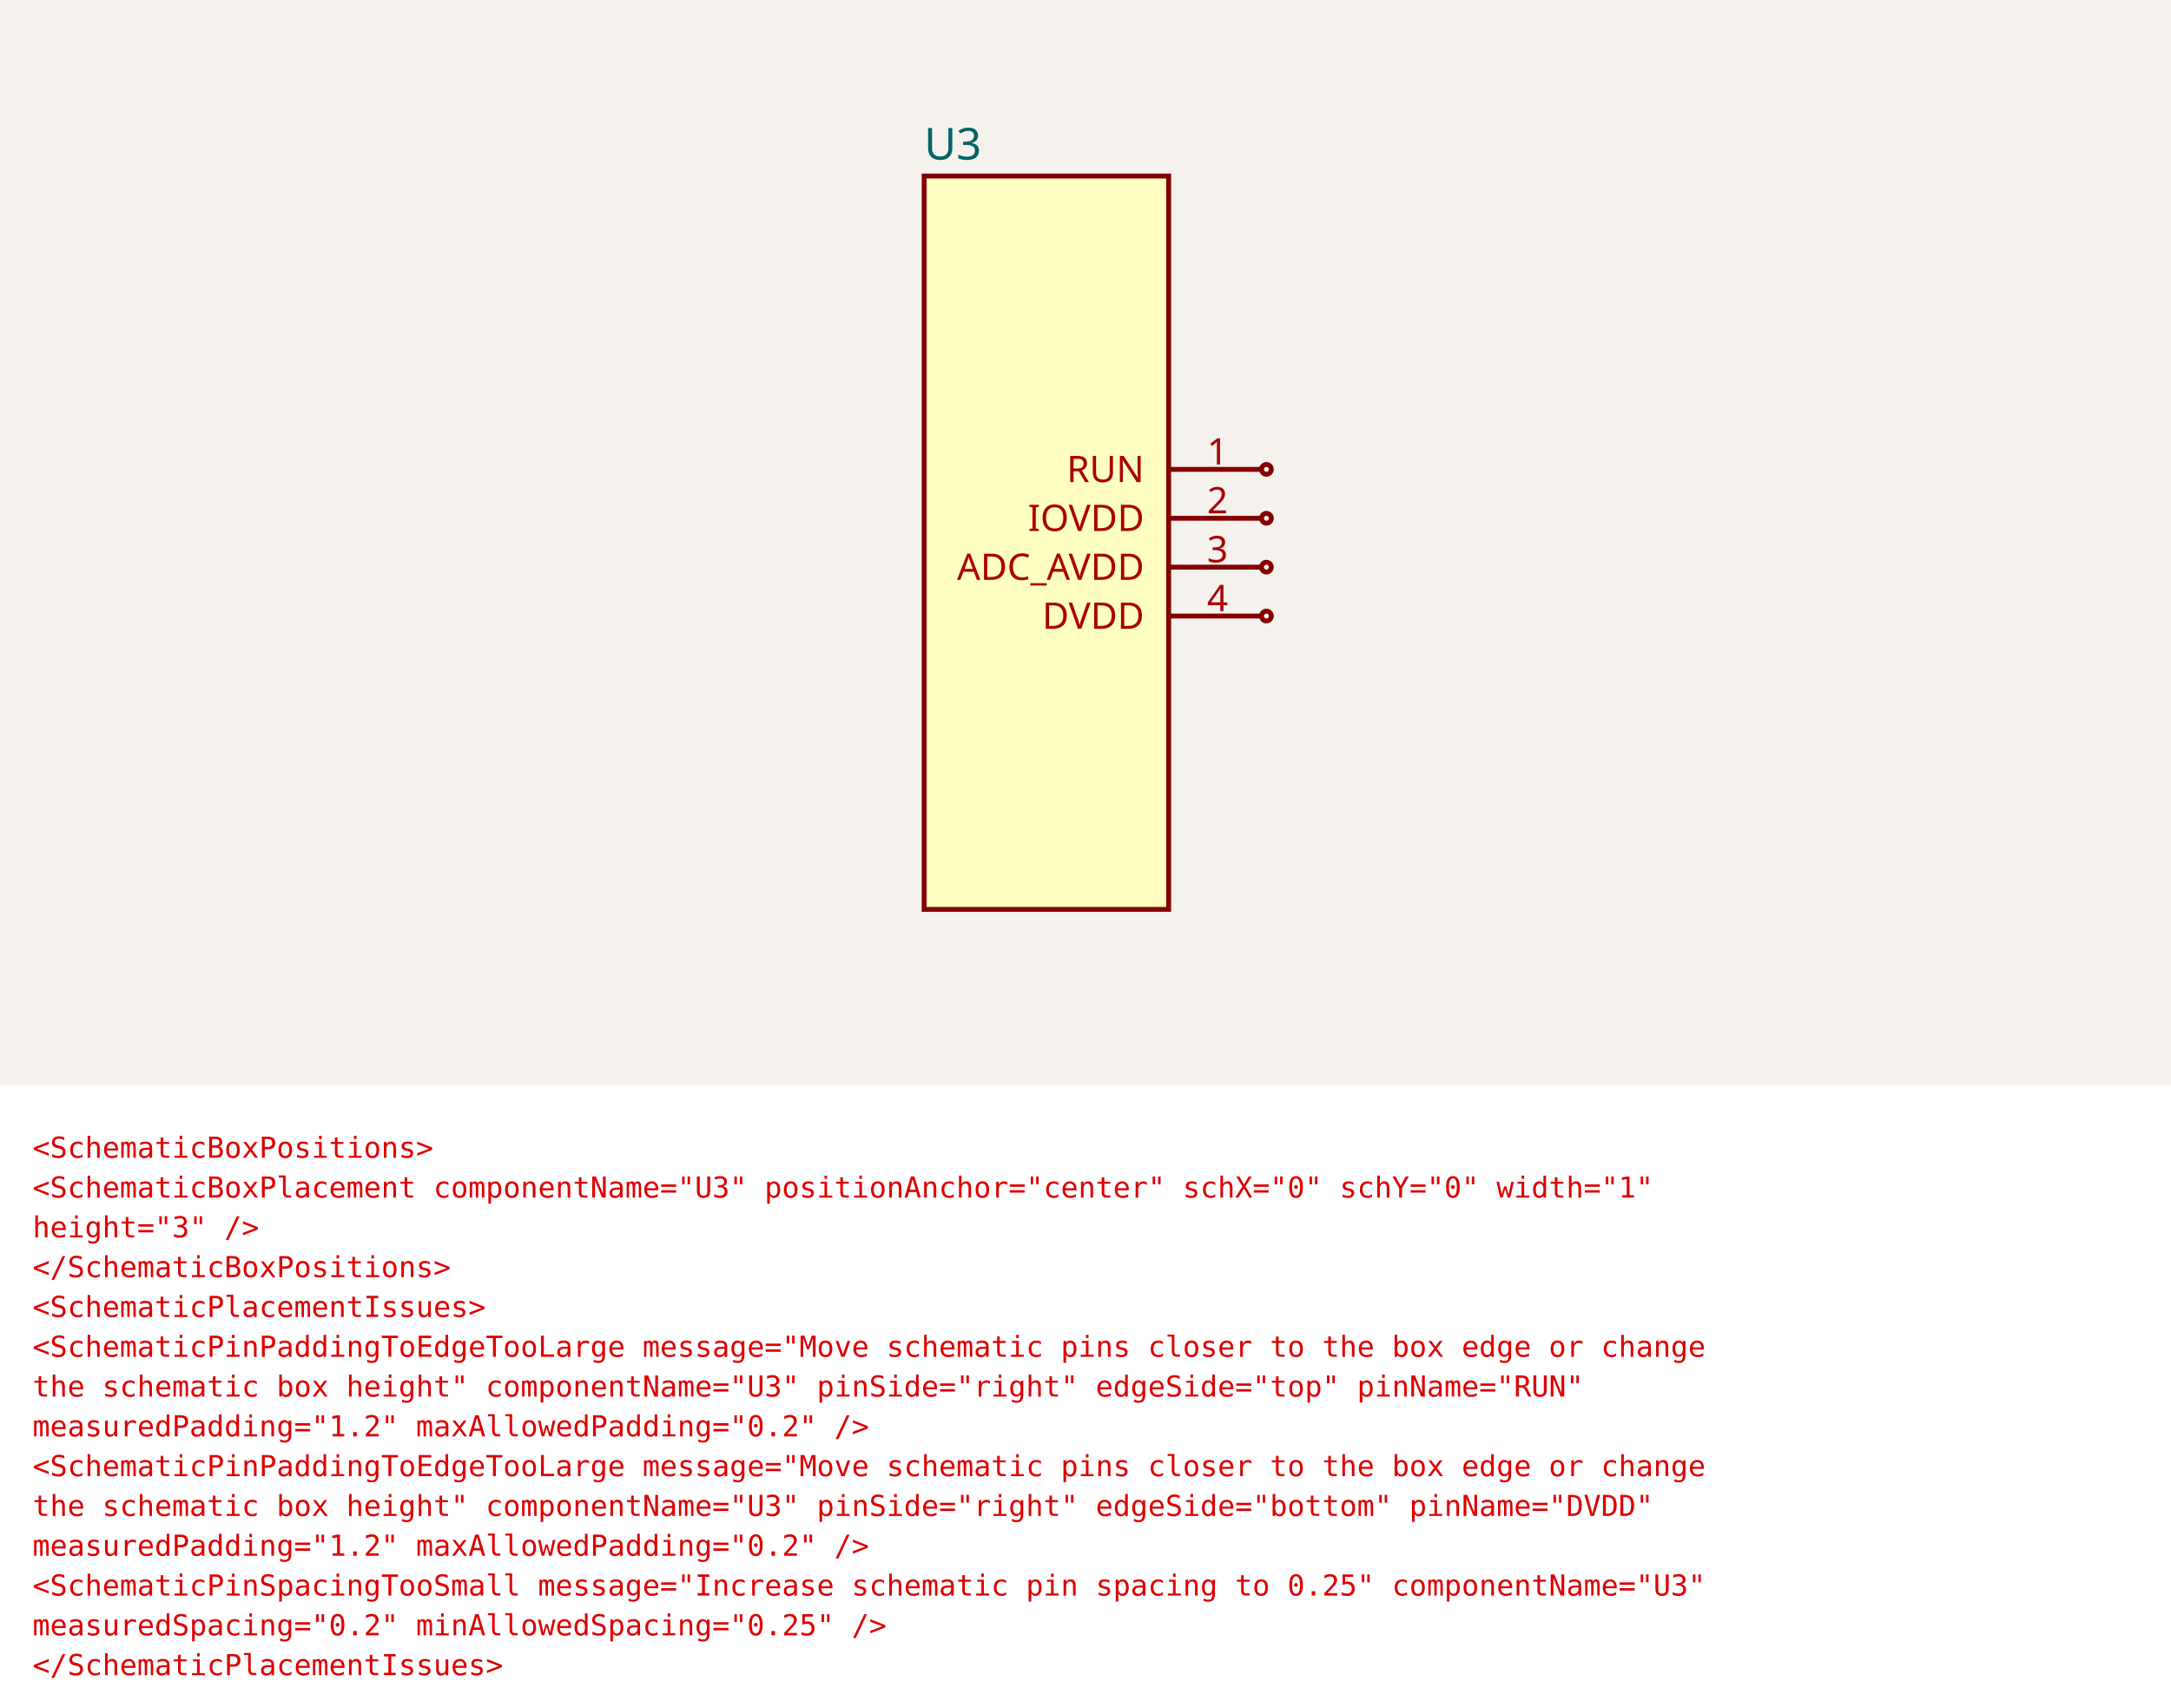
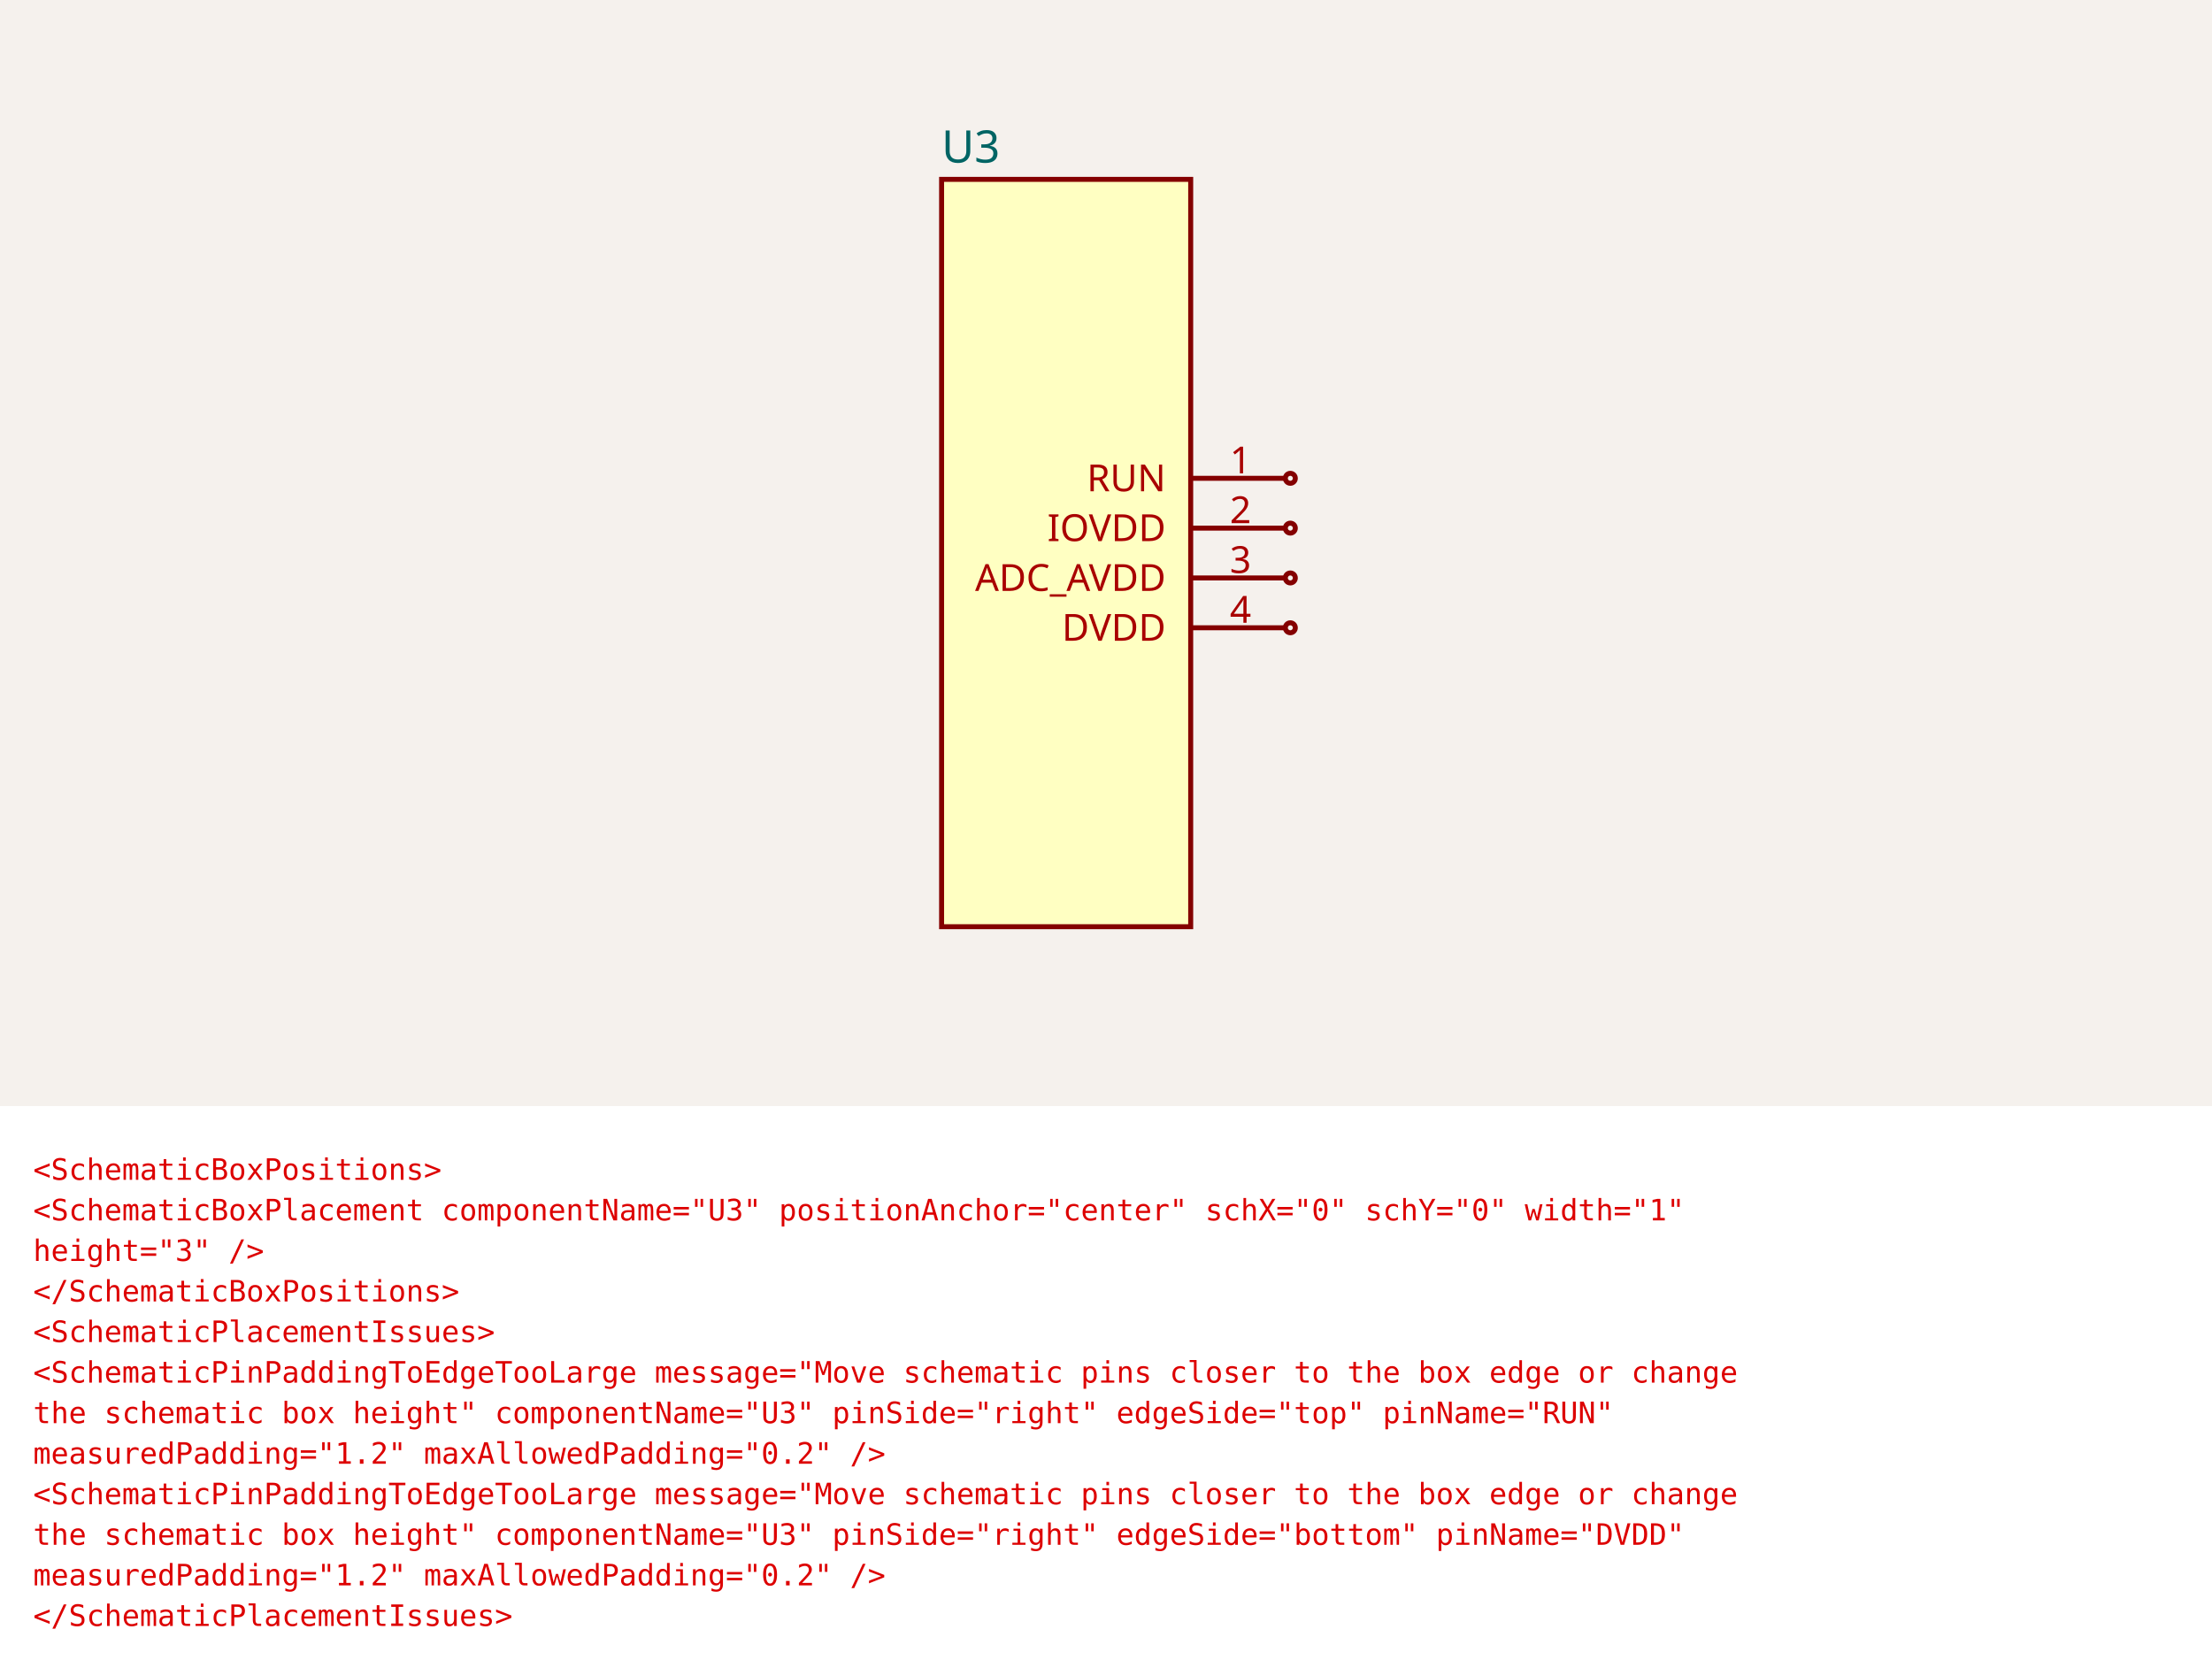
- <svg xmlns="http://www.w3.org/2000/svg" width="1200" height="944" viewBox="0 0 1200 944" role="img" aria-label="schematic analysis fixture">
+ <svg xmlns="http://www.w3.org/2000/svg" width="1200" height="900" viewBox="0 0 1200 900" role="img" aria-label="schematic analysis fixture">
  <g transform="translate(0, 0)">
    <style>
              .boundary { fill: rgb(245, 241, 237); }
              .schematic-boundary { fill: none; stroke: #fff; }
              .component { fill: none; stroke: rgb(132, 0, 0); }
              .chip { fill: rgb(255, 255, 194); stroke: rgb(132, 0, 0); }
              .component-pin { fill: none; stroke: rgb(132, 0, 0); }
              /* Basic per-trace hover fallback */
              .trace:hover {
                filter: invert(1);
              }
              .trace:hover .trace-crossing-outline {
                opacity: 0;
              }
              .trace:hover .trace-junction {
                filter: invert(1);
              }
              /* Net-hover highlighting: when a trace or its overlays are hovered,
                 invert color for all traces (base + overlays) sharing the same
                 subcircuit connectivity key. Also hide crossing outline during hover. */
              
              .text { font-family: sans-serif; fill: rgb(0, 150, 0); }
              .pin-number { fill: rgb(169, 0, 0); }
              .port-label { fill: rgb(0, 100, 100); }
              .component-name { fill: rgb(0, 100, 100); }
            </style>
    <rect class="boundary" x="0" y="0" width="1200" height="600" />
    <g data-circuit-json-type="schematic_component" data-schematic-component-id="schematic_component_0">
      <rect class="component chip" x="510.811" y="97.297" width="135.135" height="405.405" stroke-width="2.703px" fill="rgb(255, 255, 194)" stroke="rgb(132, 0, 0)" />
      <rect class="component-overlay" x="510.811" y="97.297" width="135.135" height="405.405" fill="transparent" />
      <text x="510.811" y="520.27" fill="#006464" text-anchor="start" dominant-baseline="middle" font-family="sans-serif" font-size="24.324px" transform="rotate(0, 510.8108, 520.2703)" />
      <text x="510.811" y="79.73" fill="#006464" text-anchor="start" dominant-baseline="middle" font-family="sans-serif" font-size="24.324px" transform="rotate(0, 510.8108, 79.72973)">U3</text>
      <line class="component-pin" x1="645.946" y1="259.459" x2="697.297" y2="259.459" stroke-width="2.703px" />
      <g data-schematic-port-id="source_port_0">
        <circle class="component-pin" cx="700" cy="259.459" r="2.703" stroke-width="2.703px" />
        <rect x="697.297" y="256.757" width="5.405" height="5.405" opacity="0" />
      </g>
      <text class="pin-number" x="672.973" y="256.757" style="font-family: sans-serif;" fill="rgb(169, 0, 0)" text-anchor="middle" dominant-baseline="auto" font-size="20.27px" transform="">1</text>
      <text class="pin-number" x="632.432" y="259.459" style="font-family: sans-serif;" fill="rgb(169, 0, 0)" text-anchor="end" dominant-baseline="middle" font-size="20.27px" transform="">RUN</text>
      <line class="component-pin" x1="645.946" y1="286.486" x2="697.297" y2="286.486" stroke-width="2.703px" />
      <g data-schematic-port-id="source_port_1">
        <circle class="component-pin" cx="700" cy="286.486" r="2.703" stroke-width="2.703px" />
        <rect x="697.297" y="283.784" width="5.405" height="5.405" opacity="0" />
      </g>
      <text class="pin-number" x="672.973" y="283.784" style="font-family: sans-serif;" fill="rgb(169, 0, 0)" text-anchor="middle" dominant-baseline="auto" font-size="20.27px" transform="">2</text>
      <text class="pin-number" x="632.432" y="286.486" style="font-family: sans-serif;" fill="rgb(169, 0, 0)" text-anchor="end" dominant-baseline="middle" font-size="20.27px" transform="">IOVDD</text>
      <line class="component-pin" x1="645.946" y1="313.514" x2="697.297" y2="313.514" stroke-width="2.703px" />
      <g data-schematic-port-id="source_port_2">
        <circle class="component-pin" cx="700" cy="313.514" r="2.703" stroke-width="2.703px" />
        <rect x="697.297" y="310.811" width="5.405" height="5.405" opacity="0" />
      </g>
      <text class="pin-number" x="672.973" y="310.811" style="font-family: sans-serif;" fill="rgb(169, 0, 0)" text-anchor="middle" dominant-baseline="auto" font-size="20.27px" transform="">3</text>
      <text class="pin-number" x="632.432" y="313.514" style="font-family: sans-serif;" fill="rgb(169, 0, 0)" text-anchor="end" dominant-baseline="middle" font-size="20.27px" transform="">ADC_AVDD</text>
      <line class="component-pin" x1="645.946" y1="340.541" x2="697.297" y2="340.541" stroke-width="2.703px" />
      <g data-schematic-port-id="source_port_3">
        <circle class="component-pin" cx="700" cy="340.541" r="2.703" stroke-width="2.703px" />
        <rect x="697.297" y="337.838" width="5.405" height="5.405" opacity="0" />
      </g>
      <text class="pin-number" x="672.973" y="337.838" style="font-family: sans-serif;" fill="rgb(169, 0, 0)" text-anchor="middle" dominant-baseline="auto" font-size="20.27px" transform="">4</text>
      <text class="pin-number" x="632.432" y="340.541" style="font-family: sans-serif;" fill="rgb(169, 0, 0)" text-anchor="end" dominant-baseline="middle" font-size="20.27px" transform="">DVDD</text>
    </g>
    <g class="schematic-port-hover" data-schematic-port-id="source_port_0">
      <circle cx="700" cy="259.459" r="5.405" fill="red" opacity="0" />
    </g>
    <g class="schematic-port-hover" data-schematic-port-id="source_port_1">
      <circle cx="700" cy="286.486" r="5.405" fill="red" opacity="0" />
    </g>
    <g class="schematic-port-hover" data-schematic-port-id="source_port_2">
      <circle cx="700" cy="313.514" r="5.405" fill="red" opacity="0" />
    </g>
    <g class="schematic-port-hover" data-schematic-port-id="source_port_3">
      <circle cx="700" cy="340.541" r="5.405" fill="red" opacity="0" />
    </g>
  </g>
  <g transform="translate(0, 600) scale(1, 1) translate(0, 0)">
    <rect width="100%" height="100%" fill="#fff" />
    <text x="18" y="40" fill="#d00" font-family="Menlo, Consolas, monospace" font-size="16">
      <tspan x="18" dy="0">&lt;SchematicBoxPositions&gt;</tspan>
      <tspan x="18" dy="22">&lt;SchematicBoxPlacement componentName="U3" positionAnchor="center" schX="0" schY="0" width="1"</tspan>
      <tspan x="18" dy="22">  height="3" /&gt;</tspan>
      <tspan x="18" dy="22">&lt;/SchematicBoxPositions&gt;</tspan>
      <tspan x="18" dy="22">&lt;SchematicPlacementIssues&gt;</tspan>
      <tspan x="18" dy="22">&lt;SchematicPinPaddingToEdgeTooLarge message="Move schematic pins closer to the box edge or change</tspan>
      <tspan x="18" dy="22">  the schematic box height" componentName="U3" pinSide="right" edgeSide="top" pinName="RUN"</tspan>
      <tspan x="18" dy="22">  measuredPadding="1.2" maxAllowedPadding="0.2" /&gt;</tspan>
      <tspan x="18" dy="22">&lt;SchematicPinPaddingToEdgeTooLarge message="Move schematic pins closer to the box edge or change</tspan>
      <tspan x="18" dy="22">  the schematic box height" componentName="U3" pinSide="right" edgeSide="bottom" pinName="DVDD"</tspan>
      <tspan x="18" dy="22">  measuredPadding="1.2" maxAllowedPadding="0.2" /&gt;</tspan>
-       <tspan x="18" dy="22">&lt;SchematicPinSpacingTooSmall message="Increase schematic pin spacing to 0.25" componentName="U3"</tspan>
-       <tspan x="18" dy="22">  measuredSpacing="0.2" minAllowedSpacing="0.25" /&gt;</tspan>
      <tspan x="18" dy="22">&lt;/SchematicPlacementIssues&gt;</tspan>
    </text>
  </g>
</svg>
